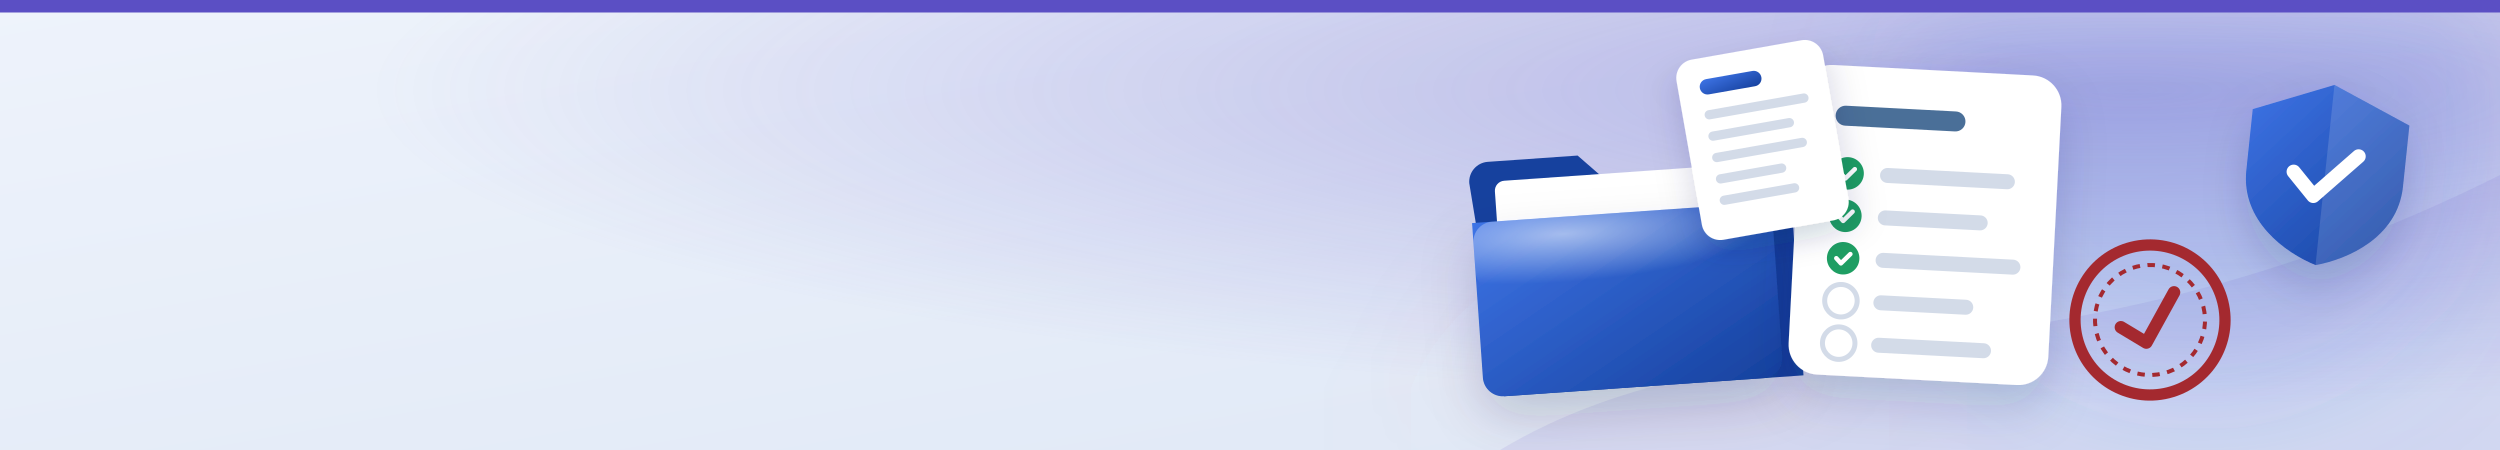
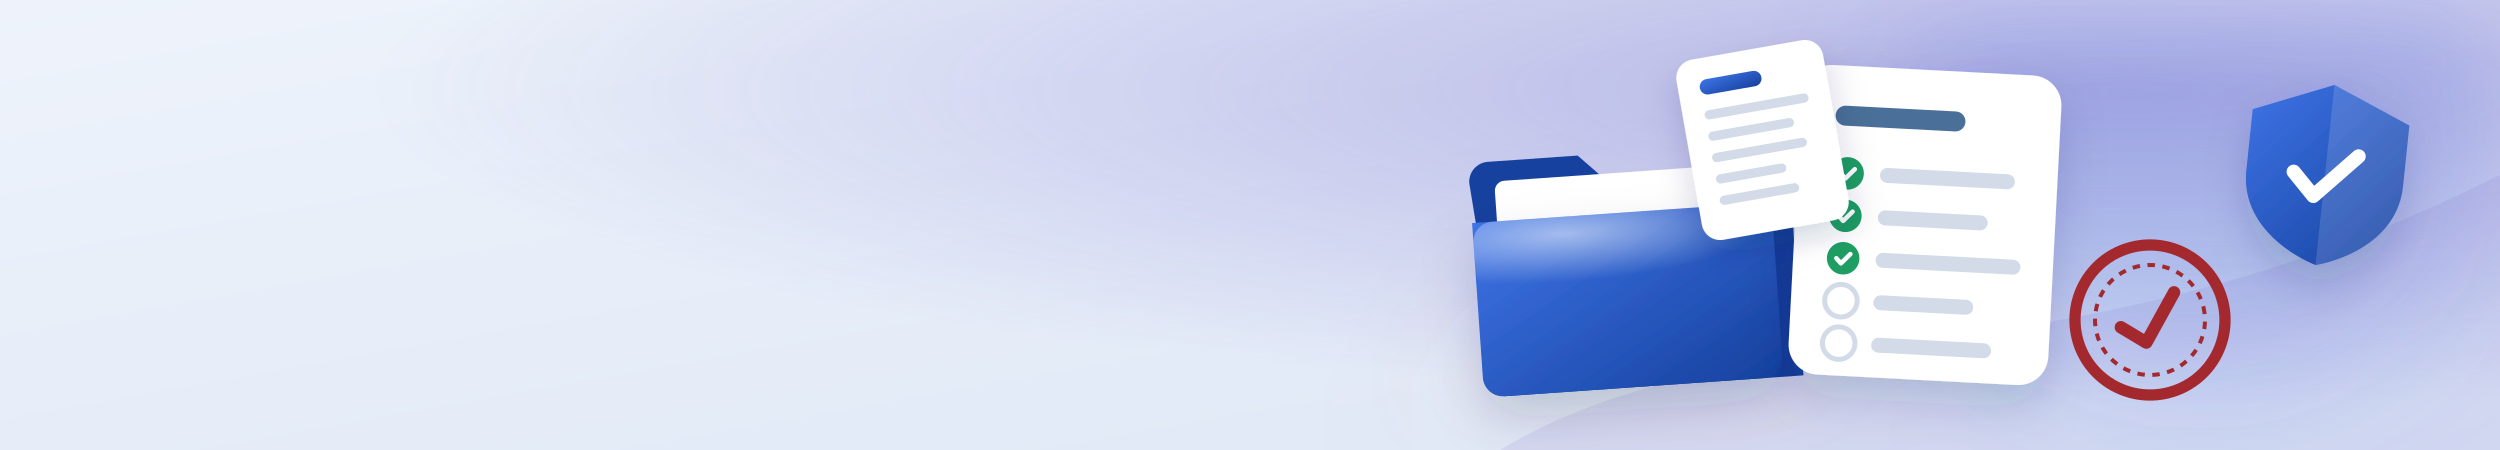
<svg xmlns="http://www.w3.org/2000/svg" viewBox="0 0 1000 180" width="1600" height="288" preserveAspectRatio="xMaxYMid slice">
  <style>.fl{animation:fl 4.5s ease-in-out infinite}@keyframes fl{0%,100%{transform:translateY(0)}50%{transform:translateY(-7px)}}@media (prefers-reduced-motion:reduce){.fl{animation:none}}</style>
  <defs>
    <linearGradient id="bgbmgmt" x1="0" y1="0" x2="1" y2="1">
      <stop offset="0" stop-color="#EEF3FB" />
      <stop offset="1" stop-color="#DEE7F6" />
    </linearGradient>
    <linearGradient id="abmgmt" x1="0" y1="0" x2="1" y2="1">
      <stop offset="0" stop-color="#3E74E6" />
      <stop offset="1" stop-color="#16419E" />
    </linearGradient>
    <linearGradient id="rbmgmt" x1="0" y1="0" x2="1" y2="1">
      <stop offset="0" stop-color="#D9585F" />
      <stop offset="1" stop-color="#A4292F" />
    </linearGradient>
    <radialGradient id="hlbmgmt" cx=".3" cy=".25" r=".7">
      <stop offset="0" stop-color="#fff" stop-opacity=".55" />
      <stop offset="1" stop-color="#fff" stop-opacity="0" />
    </radialGradient>
    <filter id="shbmgmt" x="-40%" y="-40%" width="180%" height="190%">
      <feDropShadow dx="0" dy="9" stdDeviation="10" flood-color="#0E2A5C" flood-opacity=".17" />
    </filter>
    <filter id="blbmgmt" x="-50%" y="-50%" width="200%" height="200%">
      <feGaussianBlur stdDeviation="26" />
    </filter>
  </defs>
  <rect width="1000" height="180" fill="url(#bgbmgmt)" />
  <g filter="url(#blbmgmt)" opacity=".85">
    <circle cx="880" cy="40" r="120" fill="#3E74E6" fill-opacity=".22" />
    <circle cx="660" cy="190" r="90" fill="#D9585F" fill-opacity=".08" />
  </g>
  <defs>
    <radialGradient id="rgmgmt" cx=".85" cy=".2" r=".7">
      <stop offset="0" stop-color="#5B4FC4" stop-opacity=".38" />
      <stop offset="1" stop-color="#5B4FC4" stop-opacity="0" />
    </radialGradient>
  </defs>
  <rect width="1000" height="180" fill="url(#rgmgmt)" />
  <path d="M600 180 C700 120 820 160 1000 70 V180Z" fill="#5B4FC4" fill-opacity=".10" />
-   <rect x="0" y="0" width="1000" height="5" fill="#5B4FC4" />
  <g class="fl" style="animation-delay:-0.0s">
    <g transform="translate(650 104) rotate(-4) scale(1.0)">
      <path d="M-60.0 -35.0a8 8 0 0 1 8-8h36.0l10 10h66.0a8 8 0 0 1 8 8v76h-120z" fill="#16419E" />
      <rect x="-50.0" y="-35.0" width="100" height="43.0" rx="4" fill="#FFFFFF" />
      <path d="M-60.0 -19.0h120v62a8 8 0 0 1-8 8h-104a8 8 0 0 1-8-8z" fill="url(#abmgmt)" filter="url(#shbmgmt)" />
      <rect x="-60.0" y="-19.0" width="120" height="27.52" rx="8" fill="url(#hlbmgmt)" />
    </g>
  </g>
  <g class="fl" style="animation-delay:-0.7s">
    <g transform="translate(770 90) rotate(3) scale(1.0)">
      <rect x="-52.0" y="-62.0" width="104" height="124" rx="12" fill="#FFFFFF" filter="url(#shbmgmt)" />
      <rect x="-38.0" y="-46.0" width="52.0" height="8" rx="4.0" fill="#1D4B7E" fill-opacity="0.8" />
      <circle cx="-32.0" cy="-19.0" r="6.5" fill="#1E9E63" />
      <path d="M-34.73 -18.87l1.95 1.95 3.575-3.9" fill="none" stroke="#fff" stroke-width="1.8" stroke-linecap="round" stroke-linejoin="round" />
      <rect x="-19.0" y="-22.0" width="54" height="6" rx="3.0" fill="#D3DBE8" fill-opacity="1" />
      <circle cx="-32.0" cy="-2.0" r="6.5" fill="#1E9E63" />
      <path d="M-34.73 -1.87l1.95 1.95 3.575-3.9" fill="none" stroke="#fff" stroke-width="1.8" stroke-linecap="round" stroke-linejoin="round" />
      <rect x="-19.0" y="-5.0" width="44" height="6" rx="3.0" fill="#D3DBE8" fill-opacity="1" />
      <circle cx="-32.0" cy="15.0" r="6.5" fill="#1E9E63" />
      <path d="M-34.73 15.13l1.95 1.95 3.575-3.9" fill="none" stroke="#fff" stroke-width="1.8" stroke-linecap="round" stroke-linejoin="round" />
      <rect x="-19.0" y="12.0" width="58" height="6" rx="3.0" fill="#D3DBE8" fill-opacity="1" />
      <circle cx="-32.0" cy="32.0" r="6.5" fill="none" stroke="#D3DBE8" stroke-width="2" />
      <rect x="-19.0" y="29.0" width="40" height="6" rx="3.0" fill="#D3DBE8" fill-opacity="1" />
      <circle cx="-32.0" cy="49.0" r="6.5" fill="none" stroke="#D3DBE8" stroke-width="2" />
      <rect x="-19.0" y="46.0" width="48" height="6" rx="3.0" fill="#D3DBE8" fill-opacity="1" />
    </g>
  </g>
  <g class="fl" style="animation-delay:-1.4s">
    <g transform="translate(860 128) rotate(-14) scale(1.0)">
      <circle r="30" fill="none" stroke="#A4292F" stroke-width="4.5" />
      <circle r="22" fill="none" stroke="#A4292F" stroke-width="1.6" stroke-dasharray="3 3" />
      <path d="M-12.0 0l8.4 8.4 15.6-16.8" fill="none" stroke="#A4292F" stroke-width="5" stroke-linecap="round" stroke-linejoin="round" />
    </g>
  </g>
  <g class="fl" style="animation-delay:-2.1s">
    <g transform="translate(930 70) rotate(6) scale(0.9)">
      <path d="M0 -40.25L35.0 -25.76V1.61C35.0 24.15 14.0 36.225 0 40.25C-14.0 36.225 -35.0 24.15 -35.0 1.61V-25.76Z" fill="url(#abmgmt)" filter="url(#shbmgmt)" />
      <path d="M0 -40.25L35.0 -25.76V1.61C35.0 24.15 14.0 36.225 0 40.25Z" fill="#fff" fill-opacity=".14" />
      <path d="M-14.0 0l9.8 9.8 18.2-19.6" fill="none" stroke="#fff" stroke-width="6.3" stroke-linecap="round" stroke-linejoin="round" />
    </g>
  </g>
  <g class="fl" style="animation-delay:-2.8s">
    <g transform="translate(705 56) rotate(-10) scale(0.62)">
      <rect x="-48.0" y="-59.0" width="96" height="118" rx="12" fill="#FFFFFF" filter="url(#shbmgmt)" />
      <rect x="-34.0" y="-45.0" width="40.32" height="10" rx="5" fill="url(#abmgmt)" />
      <rect x="-34.0" y="-25.0" width="68" height="6" rx="3.0" fill="#D3DBE8" fill-opacity="1" />
      <rect x="-34.0" y="-11.0" width="56" height="6" rx="3.0" fill="#D3DBE8" fill-opacity="1" />
      <rect x="-34.0" y="3.0" width="62" height="6" rx="3.0" fill="#D3DBE8" fill-opacity="1" />
      <rect x="-34.0" y="17.0" width="46" height="6" rx="3.0" fill="#D3DBE8" fill-opacity="1" />
      <rect x="-34.0" y="31.0" width="52" height="6" rx="3.0" fill="#D3DBE8" fill-opacity="1" />
    </g>
  </g>
</svg>
